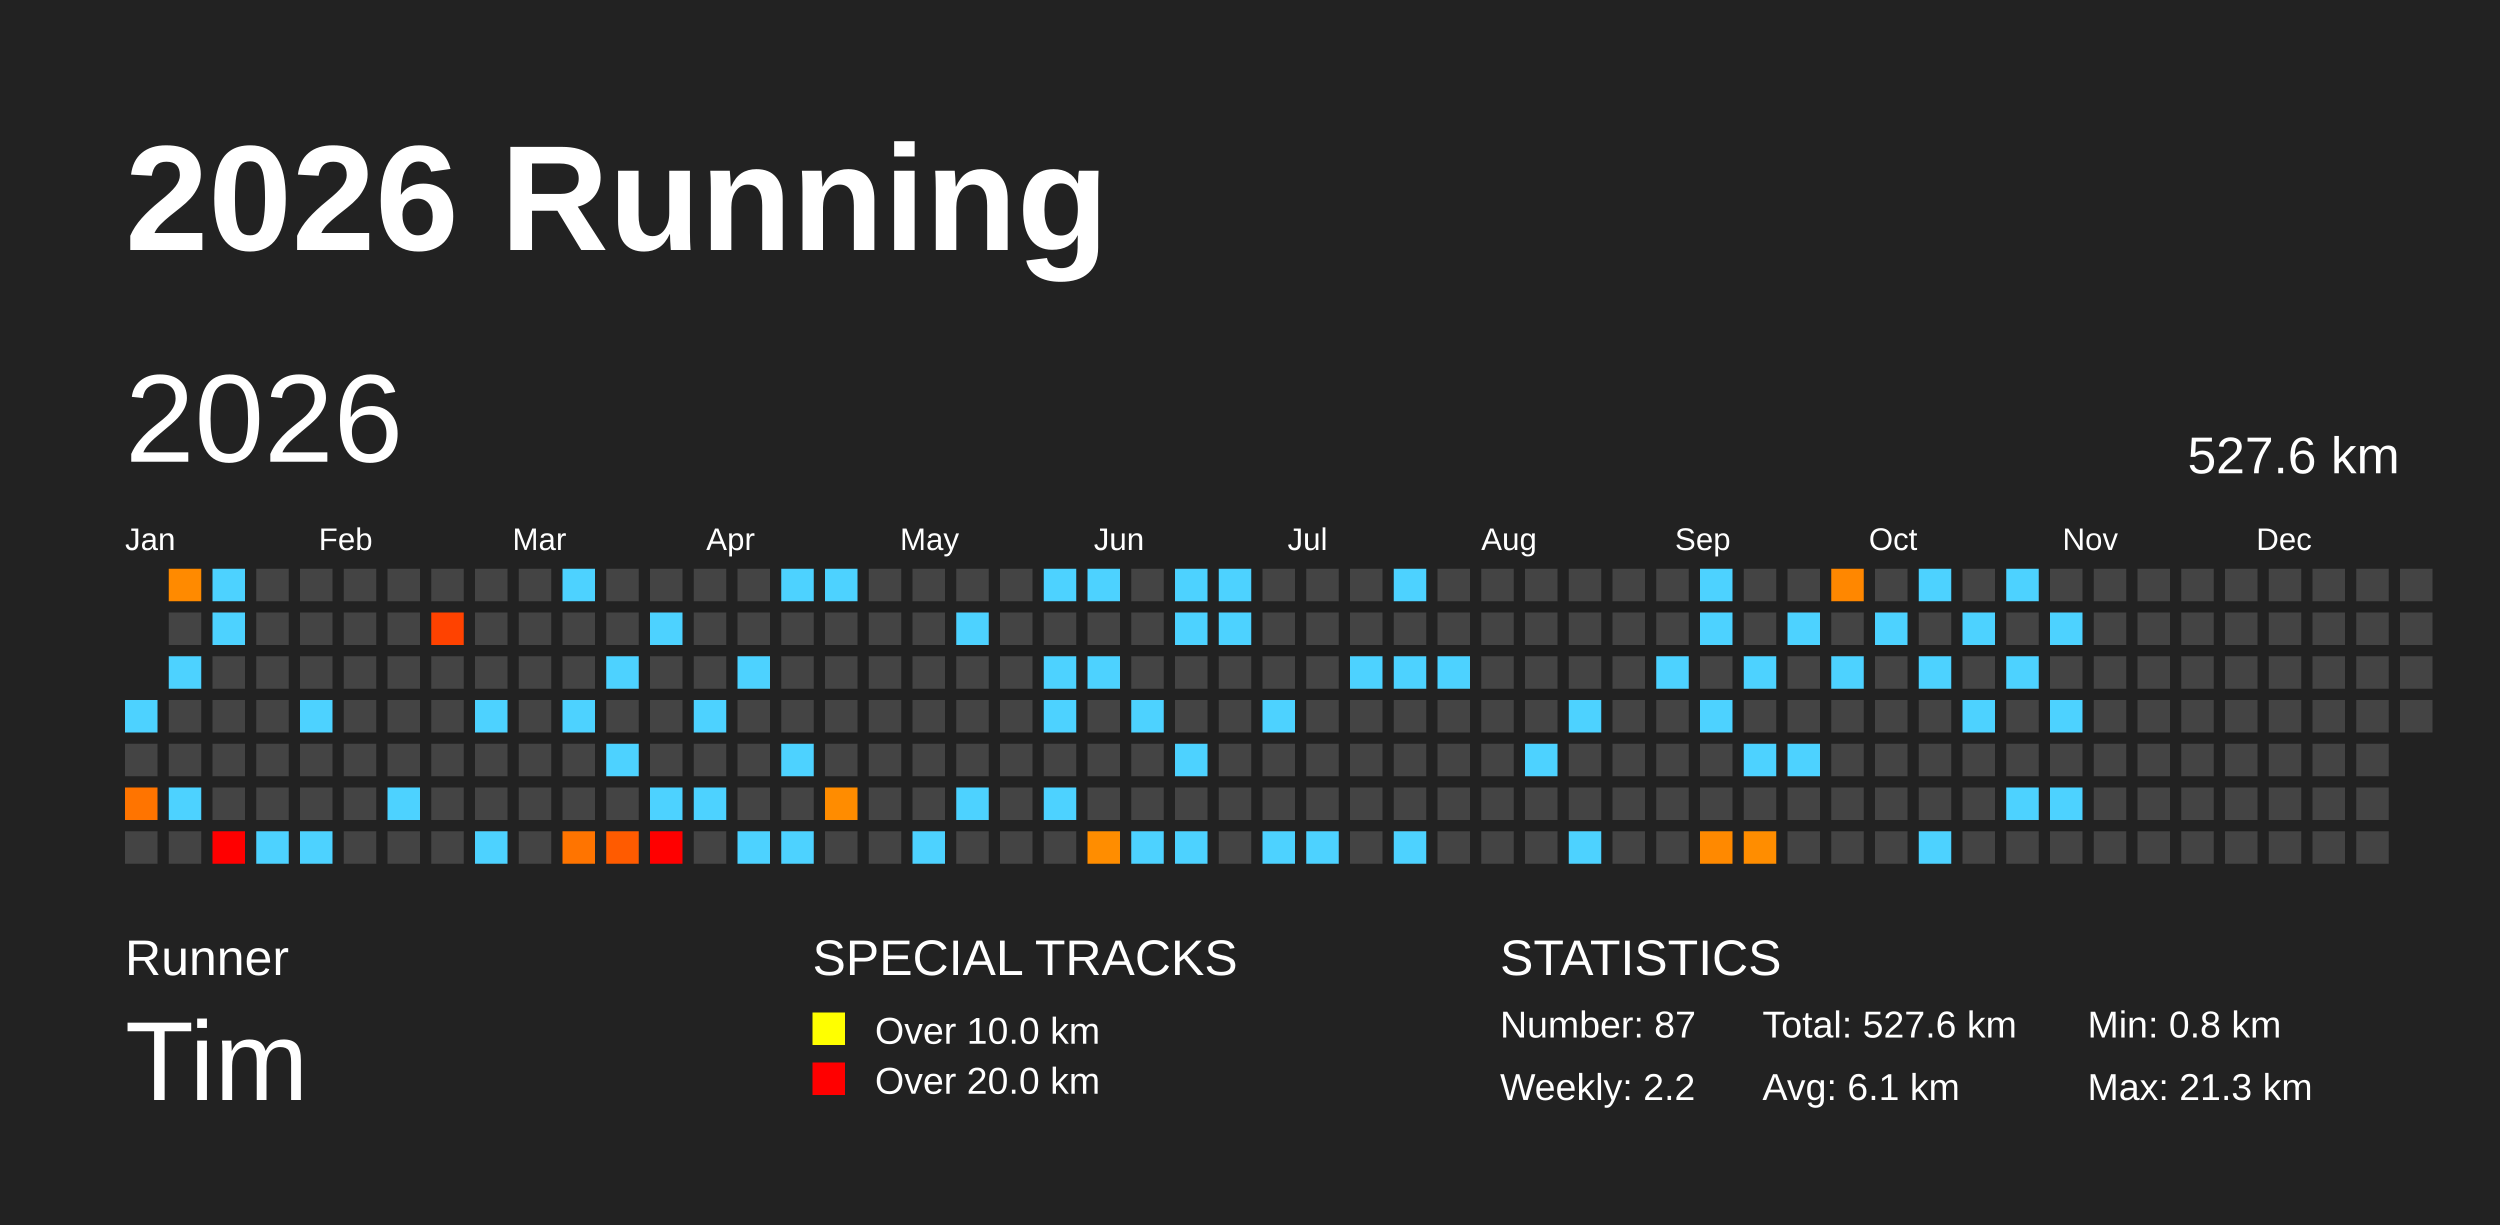
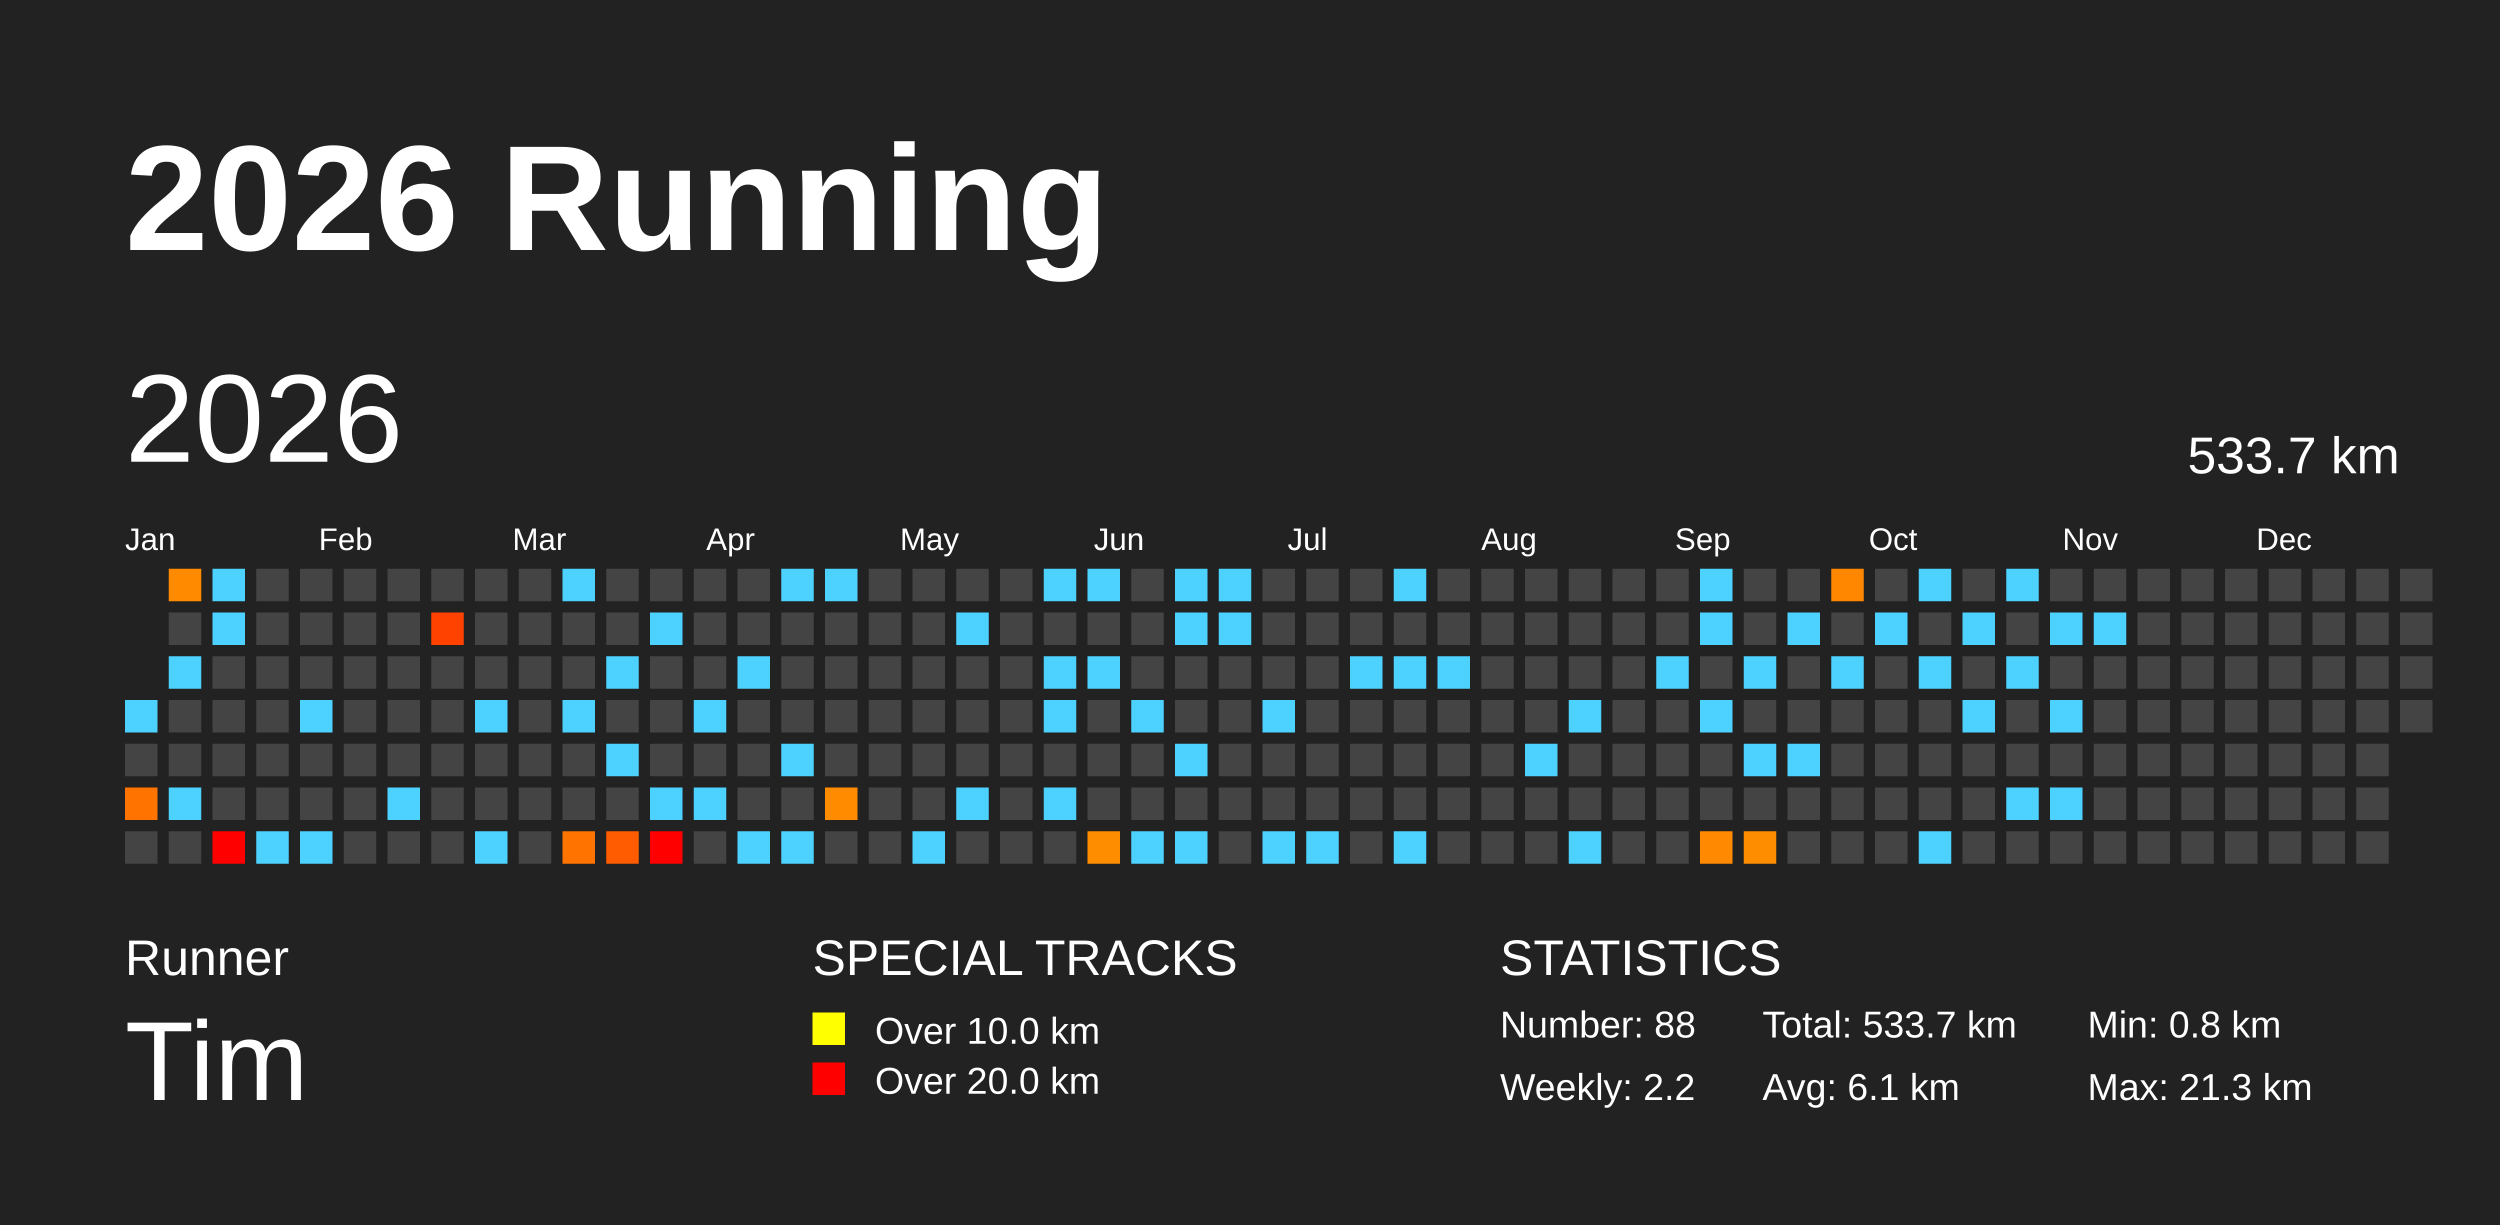
<svg xmlns="http://www.w3.org/2000/svg" baseProfile="full" height="98mm" version="1.1" viewBox="0,0,200,98" width="200mm">
  <defs />
  <rect fill="#222222" height="98" width="200" x="0" y="0" />
  <text fill="#FFFFFF" style="font-size:12px; font-family:Arial; font-weight:bold;" x="10" y="20">2026 Running</text>
  <text fill="#FFFFFF" style="font-size:4px; font-family:Arial" x="10" y="78">Runner</text>
  <text fill="#FFFFFF" style="font-size:9px; font-family:Arial" x="10" y="88">Tim</text>
  <text fill="#FFFFFF" style="font-size:4px; font-family:Arial" x="65" y="78">SPECIAL TRACKS</text>
  <rect fill="yellow" height="2.6" width="2.6" x="65" y="81" />
  <text fill="#FFFFFF" style="font-size:3px; font-family:Arial" x="70" y="83.5">Over 10.0 km</text>
  <rect fill="red" height="2.6" width="2.6" x="65" y="85" />
  <text fill="#FFFFFF" style="font-size:3px; font-family:Arial" x="70" y="87.5">Over 20.0 km</text>
  <text fill="#FFFFFF" style="font-size:4px; font-family:Arial" x="120" y="78">STATISTICS</text>
-   <text fill="#FFFFFF" style="font-size:3px; font-family:Arial" x="120" y="83">Number: 87</text>
+   <text fill="#FFFFFF" style="font-size:3px; font-family:Arial" x="120" y="83">Number: 88</text>
  <text fill="#FFFFFF" style="font-size:3px; font-family:Arial" x="120" y="88">Weekly: 2.2</text>
-   <text fill="#FFFFFF" style="font-size:3px; font-family:Arial" x="141" y="83">Total: 527.6 km</text>
+   <text fill="#FFFFFF" style="font-size:3px; font-family:Arial" x="141" y="83">Total: 533.7 km</text>
  <text fill="#FFFFFF" style="font-size:3px; font-family:Arial" x="141" y="88">Avg: 6.1 km</text>
  <text fill="#FFFFFF" style="font-size:3px; font-family:Arial" x="167" y="83">Min: 0.8 km</text>
  <text fill="#FFFFFF" style="font-size:3px; font-family:Arial" x="167" y="88">Max: 21.3 km</text>
  <text dominant-baseline="hanging" fill="#FFFFFF" style="font-size:10.0px; font-family:Arial;" x="10" y="30">2026</text>
-   <text dominant-baseline="hanging" fill="#FFFFFF" style="font-size:4.125px; font-family:Arial;" x="175" y="35">527.6 km</text>
+   <text dominant-baseline="hanging" fill="#FFFFFF" style="font-size:4.125px; font-family:Arial;" x="175" y="35">533.7 km</text>
  <text fill="#FFFFFF" style="font-size:2.5px; font-family:Arial" x="10.0" y="44">Jan</text>
  <text fill="#FFFFFF" style="font-size:2.5px; font-family:Arial" x="25.5" y="44">Feb</text>
  <text fill="#FFFFFF" style="font-size:2.5px; font-family:Arial" x="41.0" y="44">Mar</text>
  <text fill="#FFFFFF" style="font-size:2.5px; font-family:Arial" x="56.5" y="44">Apr</text>
  <text fill="#FFFFFF" style="font-size:2.5px; font-family:Arial" x="72.0" y="44">May</text>
  <text fill="#FFFFFF" style="font-size:2.5px; font-family:Arial" x="87.5" y="44">Jun</text>
  <text fill="#FFFFFF" style="font-size:2.5px; font-family:Arial" x="103.0" y="44">Jul</text>
  <text fill="#FFFFFF" style="font-size:2.5px; font-family:Arial" x="118.5" y="44">Aug</text>
  <text fill="#FFFFFF" style="font-size:2.5px; font-family:Arial" x="134.0" y="44">Sep</text>
  <text fill="#FFFFFF" style="font-size:2.5px; font-family:Arial" x="149.5" y="44">Oct</text>
  <text fill="#FFFFFF" style="font-size:2.5px; font-family:Arial" x="165.0" y="44">Nov</text>
  <text fill="#FFFFFF" style="font-size:2.5px; font-family:Arial" x="180.5" y="44">Dec</text>
  <rect fill="#4dd2ff" height="2.6" width="2.6" x="10.0" y="56.0" />
  <rect fill="#444444" height="2.6" width="2.6" x="10.0" y="59.5" />
  <rect fill="#ff7400" height="2.6" width="2.6" x="10.0" y="63.0" />
  <rect fill="#444444" height="2.6" width="2.6" x="10.0" y="66.5" />
  <rect fill="#ff8a00" height="2.6" width="2.6" x="13.5" y="45.5" />
  <rect fill="#444444" height="2.6" width="2.6" x="13.5" y="49.0" />
  <rect fill="#4dd2ff" height="2.6" width="2.6" x="13.5" y="52.5" />
  <rect fill="#444444" height="2.6" width="2.6" x="13.5" y="56.0" />
  <rect fill="#444444" height="2.6" width="2.6" x="13.5" y="59.5" />
  <rect fill="#4dd2ff" height="2.6" width="2.6" x="13.5" y="63.0" />
  <rect fill="#444444" height="2.6" width="2.6" x="13.5" y="66.5" />
  <rect fill="#4dd2ff" height="2.6" width="2.6" x="17.0" y="45.5" />
  <rect fill="#4dd2ff" height="2.6" width="2.6" x="17.0" y="49.0" />
  <rect fill="#444444" height="2.6" width="2.6" x="17.0" y="52.5" />
  <rect fill="#444444" height="2.6" width="2.6" x="17.0" y="56.0" />
  <rect fill="#444444" height="2.6" width="2.6" x="17.0" y="59.5" />
  <rect fill="#444444" height="2.6" width="2.6" x="17.0" y="63.0" />
  <rect fill="red" height="2.6" width="2.6" x="17.0" y="66.5" />
  <rect fill="#444444" height="2.6" width="2.6" x="20.5" y="45.5" />
  <rect fill="#444444" height="2.6" width="2.6" x="20.5" y="49.0" />
  <rect fill="#444444" height="2.6" width="2.6" x="20.5" y="52.5" />
  <rect fill="#444444" height="2.6" width="2.6" x="20.5" y="56.0" />
  <rect fill="#444444" height="2.6" width="2.6" x="20.5" y="59.5" />
  <rect fill="#444444" height="2.6" width="2.6" x="20.5" y="63.0" />
  <rect fill="#4dd2ff" height="2.6" width="2.6" x="20.5" y="66.5" />
  <rect fill="#444444" height="2.6" width="2.6" x="24.0" y="45.5" />
  <rect fill="#444444" height="2.6" width="2.6" x="24.0" y="49.0" />
  <rect fill="#444444" height="2.6" width="2.6" x="24.0" y="52.5" />
  <rect fill="#4dd2ff" height="2.6" width="2.6" x="24.0" y="56.0" />
  <rect fill="#444444" height="2.6" width="2.6" x="24.0" y="59.5" />
  <rect fill="#444444" height="2.6" width="2.6" x="24.0" y="63.0" />
  <rect fill="#4dd2ff" height="2.6" width="2.6" x="24.0" y="66.5" />
  <rect fill="#444444" height="2.6" width="2.6" x="27.5" y="45.5" />
  <rect fill="#444444" height="2.6" width="2.6" x="27.5" y="49.0" />
  <rect fill="#444444" height="2.6" width="2.6" x="27.5" y="52.5" />
  <rect fill="#444444" height="2.6" width="2.6" x="27.5" y="56.0" />
  <rect fill="#444444" height="2.6" width="2.6" x="27.5" y="59.5" />
  <rect fill="#444444" height="2.6" width="2.6" x="27.5" y="63.0" />
  <rect fill="#444444" height="2.6" width="2.6" x="27.5" y="66.5" />
  <rect fill="#444444" height="2.6" width="2.6" x="31.0" y="45.5" />
  <rect fill="#444444" height="2.6" width="2.6" x="31.0" y="49.0" />
  <rect fill="#444444" height="2.6" width="2.6" x="31.0" y="52.5" />
  <rect fill="#444444" height="2.6" width="2.6" x="31.0" y="56.0" />
  <rect fill="#444444" height="2.6" width="2.6" x="31.0" y="59.5" />
  <rect fill="#4dd2ff" height="2.6" width="2.6" x="31.0" y="63.0" />
  <rect fill="#444444" height="2.6" width="2.6" x="31.0" y="66.5" />
  <rect fill="#444444" height="2.6" width="2.6" x="34.5" y="45.5" />
  <rect fill="#ff4200" height="2.6" width="2.6" x="34.5" y="49.0" />
  <rect fill="#444444" height="2.6" width="2.6" x="34.5" y="52.5" />
  <rect fill="#444444" height="2.6" width="2.6" x="34.5" y="56.0" />
  <rect fill="#444444" height="2.6" width="2.6" x="34.5" y="59.5" />
  <rect fill="#444444" height="2.6" width="2.6" x="34.5" y="63.0" />
  <rect fill="#444444" height="2.6" width="2.6" x="34.5" y="66.5" />
  <rect fill="#444444" height="2.6" width="2.6" x="38.0" y="45.5" />
  <rect fill="#444444" height="2.6" width="2.6" x="38.0" y="49.0" />
  <rect fill="#444444" height="2.6" width="2.6" x="38.0" y="52.5" />
  <rect fill="#4dd2ff" height="2.6" width="2.6" x="38.0" y="56.0" />
  <rect fill="#444444" height="2.6" width="2.6" x="38.0" y="59.5" />
  <rect fill="#444444" height="2.6" width="2.6" x="38.0" y="63.0" />
  <rect fill="#4dd2ff" height="2.6" width="2.6" x="38.0" y="66.5" />
  <rect fill="#444444" height="2.6" width="2.6" x="41.5" y="45.5" />
  <rect fill="#444444" height="2.6" width="2.6" x="41.5" y="49.0" />
  <rect fill="#444444" height="2.6" width="2.6" x="41.5" y="52.5" />
  <rect fill="#444444" height="2.6" width="2.6" x="41.5" y="56.0" />
  <rect fill="#444444" height="2.6" width="2.6" x="41.5" y="59.5" />
  <rect fill="#444444" height="2.6" width="2.6" x="41.5" y="63.0" />
  <rect fill="#444444" height="2.6" width="2.6" x="41.5" y="66.5" />
  <rect fill="#4dd2ff" height="2.6" width="2.6" x="45.0" y="45.5" />
  <rect fill="#444444" height="2.6" width="2.6" x="45.0" y="49.0" />
  <rect fill="#444444" height="2.6" width="2.6" x="45.0" y="52.5" />
  <rect fill="#4dd2ff" height="2.6" width="2.6" x="45.0" y="56.0" />
  <rect fill="#444444" height="2.6" width="2.6" x="45.0" y="59.5" />
  <rect fill="#444444" height="2.6" width="2.6" x="45.0" y="63.0" />
  <rect fill="#ff7400" height="2.6" width="2.6" x="45.0" y="66.5" />
  <rect fill="#444444" height="2.6" width="2.6" x="48.5" y="45.5" />
  <rect fill="#444444" height="2.6" width="2.6" x="48.5" y="49.0" />
  <rect fill="#4dd2ff" height="2.6" width="2.6" x="48.5" y="52.5" />
  <rect fill="#444444" height="2.6" width="2.6" x="48.5" y="56.0" />
  <rect fill="#4dd2ff" height="2.6" width="2.6" x="48.5" y="59.5" />
  <rect fill="#444444" height="2.6" width="2.6" x="48.5" y="63.0" />
  <rect fill="#ff5b00" height="2.6" width="2.6" x="48.5" y="66.5" />
  <rect fill="#444444" height="2.6" width="2.6" x="52.0" y="45.5" />
  <rect fill="#4dd2ff" height="2.6" width="2.6" x="52.0" y="49.0" />
  <rect fill="#444444" height="2.6" width="2.6" x="52.0" y="52.5" />
  <rect fill="#444444" height="2.6" width="2.6" x="52.0" y="56.0" />
  <rect fill="#444444" height="2.6" width="2.6" x="52.0" y="59.5" />
  <rect fill="#4dd2ff" height="2.6" width="2.6" x="52.0" y="63.0" />
  <rect fill="red" height="2.6" width="2.6" x="52.0" y="66.5" />
  <rect fill="#444444" height="2.6" width="2.6" x="55.5" y="45.5" />
  <rect fill="#444444" height="2.6" width="2.6" x="55.5" y="49.0" />
  <rect fill="#444444" height="2.6" width="2.6" x="55.5" y="52.5" />
  <rect fill="#4dd2ff" height="2.6" width="2.6" x="55.5" y="56.0" />
  <rect fill="#444444" height="2.6" width="2.6" x="55.5" y="59.5" />
  <rect fill="#4dd2ff" height="2.6" width="2.6" x="55.5" y="63.0" />
  <rect fill="#444444" height="2.6" width="2.6" x="55.5" y="66.5" />
  <rect fill="#444444" height="2.6" width="2.6" x="59.0" y="45.5" />
  <rect fill="#444444" height="2.6" width="2.6" x="59.0" y="49.0" />
  <rect fill="#4dd2ff" height="2.6" width="2.6" x="59.0" y="52.5" />
  <rect fill="#444444" height="2.6" width="2.6" x="59.0" y="56.0" />
  <rect fill="#444444" height="2.6" width="2.6" x="59.0" y="59.5" />
  <rect fill="#444444" height="2.6" width="2.6" x="59.0" y="63.0" />
  <rect fill="#4dd2ff" height="2.6" width="2.6" x="59.0" y="66.5" />
  <rect fill="#4dd2ff" height="2.6" width="2.6" x="62.5" y="45.5" />
  <rect fill="#444444" height="2.6" width="2.6" x="62.5" y="49.0" />
  <rect fill="#444444" height="2.6" width="2.6" x="62.5" y="52.5" />
  <rect fill="#444444" height="2.6" width="2.6" x="62.5" y="56.0" />
  <rect fill="#4dd2ff" height="2.6" width="2.6" x="62.5" y="59.5" />
  <rect fill="#444444" height="2.6" width="2.6" x="62.5" y="63.0" />
  <rect fill="#4dd2ff" height="2.6" width="2.6" x="62.5" y="66.5" />
  <rect fill="#4dd2ff" height="2.6" width="2.6" x="66.0" y="45.5" />
  <rect fill="#444444" height="2.6" width="2.6" x="66.0" y="49.0" />
  <rect fill="#444444" height="2.6" width="2.6" x="66.0" y="52.5" />
  <rect fill="#444444" height="2.6" width="2.6" x="66.0" y="56.0" />
  <rect fill="#444444" height="2.6" width="2.6" x="66.0" y="59.5" />
  <rect fill="#ff8c00" height="2.6" width="2.6" x="66.0" y="63.0" />
  <rect fill="#444444" height="2.6" width="2.6" x="66.0" y="66.5" />
  <rect fill="#444444" height="2.6" width="2.6" x="69.5" y="45.5" />
  <rect fill="#444444" height="2.6" width="2.6" x="69.5" y="49.0" />
  <rect fill="#444444" height="2.6" width="2.6" x="69.5" y="52.5" />
  <rect fill="#444444" height="2.6" width="2.6" x="69.5" y="56.0" />
  <rect fill="#444444" height="2.6" width="2.6" x="69.5" y="59.5" />
  <rect fill="#444444" height="2.6" width="2.6" x="69.5" y="63.0" />
  <rect fill="#444444" height="2.6" width="2.6" x="69.5" y="66.5" />
  <rect fill="#444444" height="2.6" width="2.6" x="73.0" y="45.5" />
  <rect fill="#444444" height="2.6" width="2.6" x="73.0" y="49.0" />
  <rect fill="#444444" height="2.6" width="2.6" x="73.0" y="52.5" />
  <rect fill="#444444" height="2.6" width="2.6" x="73.0" y="56.0" />
  <rect fill="#444444" height="2.6" width="2.6" x="73.0" y="59.5" />
  <rect fill="#444444" height="2.6" width="2.6" x="73.0" y="63.0" />
  <rect fill="#4dd2ff" height="2.6" width="2.6" x="73.0" y="66.5" />
  <rect fill="#444444" height="2.6" width="2.6" x="76.5" y="45.5" />
  <rect fill="#4dd2ff" height="2.6" width="2.6" x="76.5" y="49.0" />
  <rect fill="#444444" height="2.6" width="2.6" x="76.5" y="52.5" />
  <rect fill="#444444" height="2.6" width="2.6" x="76.5" y="56.0" />
  <rect fill="#444444" height="2.6" width="2.6" x="76.5" y="59.5" />
  <rect fill="#4dd2ff" height="2.6" width="2.6" x="76.5" y="63.0" />
  <rect fill="#444444" height="2.6" width="2.6" x="76.5" y="66.5" />
  <rect fill="#444444" height="2.6" width="2.6" x="80.0" y="45.5" />
  <rect fill="#444444" height="2.6" width="2.6" x="80.0" y="49.0" />
  <rect fill="#444444" height="2.6" width="2.6" x="80.0" y="52.5" />
  <rect fill="#444444" height="2.6" width="2.6" x="80.0" y="56.0" />
  <rect fill="#444444" height="2.6" width="2.6" x="80.0" y="59.5" />
  <rect fill="#444444" height="2.6" width="2.6" x="80.0" y="63.0" />
  <rect fill="#444444" height="2.6" width="2.6" x="80.0" y="66.5" />
  <rect fill="#4dd2ff" height="2.6" width="2.6" x="83.5" y="45.5" />
  <rect fill="#444444" height="2.6" width="2.6" x="83.5" y="49.0" />
  <rect fill="#4dd2ff" height="2.6" width="2.6" x="83.5" y="52.5" />
  <rect fill="#4dd2ff" height="2.6" width="2.6" x="83.5" y="56.0" />
  <rect fill="#444444" height="2.6" width="2.6" x="83.5" y="59.5" />
  <rect fill="#4dd2ff" height="2.6" width="2.6" x="83.5" y="63.0" />
  <rect fill="#444444" height="2.6" width="2.6" x="83.5" y="66.5" />
  <rect fill="#4dd2ff" height="2.6" width="2.6" x="87.0" y="45.5" />
  <rect fill="#444444" height="2.6" width="2.6" x="87.0" y="49.0" />
  <rect fill="#4dd2ff" height="2.6" width="2.6" x="87.0" y="52.5" />
  <rect fill="#444444" height="2.6" width="2.6" x="87.0" y="56.0" />
  <rect fill="#444444" height="2.6" width="2.6" x="87.0" y="59.5" />
  <rect fill="#444444" height="2.6" width="2.6" x="87.0" y="63.0" />
  <rect fill="#ff8d00" height="2.6" width="2.6" x="87.0" y="66.5" />
  <rect fill="#444444" height="2.6" width="2.6" x="90.5" y="45.5" />
  <rect fill="#444444" height="2.6" width="2.6" x="90.5" y="49.0" />
  <rect fill="#444444" height="2.6" width="2.6" x="90.5" y="52.5" />
  <rect fill="#4dd2ff" height="2.6" width="2.6" x="90.5" y="56.0" />
  <rect fill="#444444" height="2.6" width="2.6" x="90.5" y="59.5" />
  <rect fill="#444444" height="2.6" width="2.6" x="90.5" y="63.0" />
  <rect fill="#4dd2ff" height="2.6" width="2.6" x="90.5" y="66.5" />
  <rect fill="#4dd2ff" height="2.6" width="2.6" x="94.0" y="45.5" />
  <rect fill="#4dd2ff" height="2.6" width="2.6" x="94.0" y="49.0" />
  <rect fill="#444444" height="2.6" width="2.6" x="94.0" y="52.5" />
  <rect fill="#444444" height="2.6" width="2.6" x="94.0" y="56.0" />
  <rect fill="#4dd2ff" height="2.6" width="2.6" x="94.0" y="59.5" />
  <rect fill="#444444" height="2.6" width="2.6" x="94.0" y="63.0" />
  <rect fill="#4dd2ff" height="2.6" width="2.6" x="94.0" y="66.5" />
  <rect fill="#4dd2ff" height="2.6" width="2.6" x="97.5" y="45.5" />
  <rect fill="#4dd2ff" height="2.6" width="2.6" x="97.5" y="49.0" />
  <rect fill="#444444" height="2.6" width="2.6" x="97.5" y="52.5" />
  <rect fill="#444444" height="2.6" width="2.6" x="97.5" y="56.0" />
  <rect fill="#444444" height="2.6" width="2.6" x="97.5" y="59.5" />
  <rect fill="#444444" height="2.6" width="2.6" x="97.5" y="63.0" />
  <rect fill="#444444" height="2.6" width="2.6" x="97.5" y="66.5" />
  <rect fill="#444444" height="2.6" width="2.6" x="101.0" y="45.5" />
  <rect fill="#444444" height="2.6" width="2.6" x="101.0" y="49.0" />
  <rect fill="#444444" height="2.6" width="2.6" x="101.0" y="52.5" />
  <rect fill="#4dd2ff" height="2.6" width="2.6" x="101.0" y="56.0" />
  <rect fill="#444444" height="2.6" width="2.6" x="101.0" y="59.5" />
  <rect fill="#444444" height="2.6" width="2.6" x="101.0" y="63.0" />
  <rect fill="#4dd2ff" height="2.6" width="2.6" x="101.0" y="66.5" />
  <rect fill="#444444" height="2.6" width="2.6" x="104.5" y="45.5" />
  <rect fill="#444444" height="2.6" width="2.6" x="104.5" y="49.0" />
  <rect fill="#444444" height="2.6" width="2.6" x="104.5" y="52.5" />
  <rect fill="#444444" height="2.6" width="2.6" x="104.5" y="56.0" />
  <rect fill="#444444" height="2.6" width="2.6" x="104.5" y="59.5" />
  <rect fill="#444444" height="2.6" width="2.6" x="104.5" y="63.0" />
  <rect fill="#4dd2ff" height="2.6" width="2.6" x="104.5" y="66.5" />
  <rect fill="#444444" height="2.6" width="2.6" x="108.0" y="45.5" />
  <rect fill="#444444" height="2.6" width="2.6" x="108.0" y="49.0" />
  <rect fill="#4dd2ff" height="2.6" width="2.6" x="108.0" y="52.5" />
  <rect fill="#444444" height="2.6" width="2.6" x="108.0" y="56.0" />
  <rect fill="#444444" height="2.6" width="2.6" x="108.0" y="59.5" />
  <rect fill="#444444" height="2.6" width="2.6" x="108.0" y="63.0" />
  <rect fill="#444444" height="2.6" width="2.6" x="108.0" y="66.5" />
  <rect fill="#4dd2ff" height="2.6" width="2.6" x="111.5" y="45.5" />
  <rect fill="#444444" height="2.6" width="2.6" x="111.5" y="49.0" />
  <rect fill="#4dd2ff" height="2.6" width="2.6" x="111.5" y="52.5" />
  <rect fill="#444444" height="2.6" width="2.6" x="111.5" y="56.0" />
  <rect fill="#444444" height="2.6" width="2.6" x="111.5" y="59.5" />
  <rect fill="#444444" height="2.6" width="2.6" x="111.5" y="63.0" />
  <rect fill="#4dd2ff" height="2.6" width="2.6" x="111.5" y="66.5" />
  <rect fill="#444444" height="2.6" width="2.6" x="115.0" y="45.5" />
  <rect fill="#444444" height="2.6" width="2.6" x="115.0" y="49.0" />
  <rect fill="#4dd2ff" height="2.6" width="2.6" x="115.0" y="52.5" />
  <rect fill="#444444" height="2.6" width="2.6" x="115.0" y="56.0" />
  <rect fill="#444444" height="2.6" width="2.6" x="115.0" y="59.5" />
  <rect fill="#444444" height="2.6" width="2.6" x="115.0" y="63.0" />
  <rect fill="#444444" height="2.6" width="2.6" x="115.0" y="66.5" />
  <rect fill="#444444" height="2.6" width="2.6" x="118.5" y="45.5" />
  <rect fill="#444444" height="2.6" width="2.6" x="118.5" y="49.0" />
  <rect fill="#444444" height="2.6" width="2.6" x="118.5" y="52.5" />
  <rect fill="#444444" height="2.6" width="2.6" x="118.5" y="56.0" />
  <rect fill="#444444" height="2.6" width="2.6" x="118.5" y="59.5" />
  <rect fill="#444444" height="2.6" width="2.6" x="118.5" y="63.0" />
  <rect fill="#444444" height="2.6" width="2.6" x="118.5" y="66.5" />
  <rect fill="#444444" height="2.6" width="2.6" x="122.0" y="45.5" />
  <rect fill="#444444" height="2.6" width="2.6" x="122.0" y="49.0" />
  <rect fill="#444444" height="2.6" width="2.6" x="122.0" y="52.5" />
  <rect fill="#444444" height="2.6" width="2.6" x="122.0" y="56.0" />
  <rect fill="#4dd2ff" height="2.6" width="2.6" x="122.0" y="59.5" />
  <rect fill="#444444" height="2.6" width="2.6" x="122.0" y="63.0" />
  <rect fill="#444444" height="2.6" width="2.6" x="122.0" y="66.5" />
  <rect fill="#444444" height="2.6" width="2.6" x="125.5" y="45.5" />
  <rect fill="#444444" height="2.6" width="2.6" x="125.5" y="49.0" />
  <rect fill="#444444" height="2.6" width="2.6" x="125.5" y="52.5" />
  <rect fill="#4dd2ff" height="2.6" width="2.6" x="125.5" y="56.0" />
  <rect fill="#444444" height="2.6" width="2.6" x="125.5" y="59.5" />
  <rect fill="#444444" height="2.6" width="2.6" x="125.5" y="63.0" />
  <rect fill="#4dd2ff" height="2.6" width="2.6" x="125.5" y="66.5" />
  <rect fill="#444444" height="2.6" width="2.6" x="129.0" y="45.5" />
  <rect fill="#444444" height="2.6" width="2.6" x="129.0" y="49.0" />
  <rect fill="#444444" height="2.6" width="2.6" x="129.0" y="52.5" />
  <rect fill="#444444" height="2.6" width="2.6" x="129.0" y="56.0" />
  <rect fill="#444444" height="2.6" width="2.6" x="129.0" y="59.5" />
  <rect fill="#444444" height="2.6" width="2.6" x="129.0" y="63.0" />
  <rect fill="#444444" height="2.6" width="2.6" x="129.0" y="66.5" />
  <rect fill="#444444" height="2.6" width="2.6" x="132.5" y="45.5" />
  <rect fill="#444444" height="2.6" width="2.6" x="132.5" y="49.0" />
  <rect fill="#4dd2ff" height="2.6" width="2.6" x="132.5" y="52.5" />
  <rect fill="#444444" height="2.6" width="2.6" x="132.5" y="56.0" />
  <rect fill="#444444" height="2.6" width="2.6" x="132.5" y="59.5" />
  <rect fill="#444444" height="2.6" width="2.6" x="132.5" y="63.0" />
  <rect fill="#444444" height="2.6" width="2.6" x="132.5" y="66.5" />
  <rect fill="#4dd2ff" height="2.6" width="2.6" x="136.0" y="45.5" />
  <rect fill="#4dd2ff" height="2.6" width="2.6" x="136.0" y="49.0" />
  <rect fill="#444444" height="2.6" width="2.6" x="136.0" y="52.5" />
  <rect fill="#4dd2ff" height="2.6" width="2.6" x="136.0" y="56.0" />
  <rect fill="#444444" height="2.6" width="2.6" x="136.0" y="59.5" />
  <rect fill="#444444" height="2.6" width="2.6" x="136.0" y="63.0" />
  <rect fill="#ff8900" height="2.6" width="2.6" x="136.0" y="66.5" />
  <rect fill="#444444" height="2.6" width="2.6" x="139.5" y="45.5" />
  <rect fill="#444444" height="2.6" width="2.6" x="139.5" y="49.0" />
  <rect fill="#4dd2ff" height="2.6" width="2.6" x="139.5" y="52.5" />
  <rect fill="#444444" height="2.6" width="2.6" x="139.5" y="56.0" />
  <rect fill="#4dd2ff" height="2.6" width="2.6" x="139.5" y="59.5" />
  <rect fill="#444444" height="2.6" width="2.6" x="139.5" y="63.0" />
  <rect fill="#ff8d00" height="2.6" width="2.6" x="139.5" y="66.5" />
  <rect fill="#444444" height="2.6" width="2.6" x="143.0" y="45.5" />
  <rect fill="#4dd2ff" height="2.6" width="2.6" x="143.0" y="49.0" />
  <rect fill="#444444" height="2.6" width="2.6" x="143.0" y="52.5" />
  <rect fill="#444444" height="2.6" width="2.6" x="143.0" y="56.0" />
  <rect fill="#4dd2ff" height="2.6" width="2.6" x="143.0" y="59.5" />
  <rect fill="#444444" height="2.6" width="2.6" x="143.0" y="63.0" />
  <rect fill="#444444" height="2.6" width="2.6" x="143.0" y="66.5" />
  <rect fill="#ff8700" height="2.6" width="2.6" x="146.5" y="45.5" />
  <rect fill="#444444" height="2.6" width="2.6" x="146.5" y="49.0" />
  <rect fill="#4dd2ff" height="2.6" width="2.6" x="146.5" y="52.5" />
  <rect fill="#444444" height="2.6" width="2.6" x="146.5" y="56.0" />
  <rect fill="#444444" height="2.6" width="2.6" x="146.5" y="59.5" />
  <rect fill="#444444" height="2.6" width="2.6" x="146.5" y="63.0" />
  <rect fill="#444444" height="2.6" width="2.6" x="146.5" y="66.5" />
  <rect fill="#444444" height="2.6" width="2.6" x="150.0" y="45.5" />
  <rect fill="#4dd2ff" height="2.6" width="2.6" x="150.0" y="49.0" />
  <rect fill="#444444" height="2.6" width="2.6" x="150.0" y="52.5" />
  <rect fill="#444444" height="2.6" width="2.6" x="150.0" y="56.0" />
  <rect fill="#444444" height="2.6" width="2.6" x="150.0" y="59.5" />
  <rect fill="#444444" height="2.6" width="2.6" x="150.0" y="63.0" />
  <rect fill="#444444" height="2.6" width="2.6" x="150.0" y="66.5" />
  <rect fill="#4dd2ff" height="2.6" width="2.6" x="153.5" y="45.5" />
  <rect fill="#444444" height="2.6" width="2.6" x="153.5" y="49.0" />
  <rect fill="#4dd2ff" height="2.6" width="2.6" x="153.5" y="52.5" />
  <rect fill="#444444" height="2.6" width="2.6" x="153.5" y="56.0" />
  <rect fill="#444444" height="2.6" width="2.6" x="153.5" y="59.5" />
  <rect fill="#444444" height="2.6" width="2.6" x="153.5" y="63.0" />
  <rect fill="#4dd2ff" height="2.6" width="2.6" x="153.5" y="66.5" />
  <rect fill="#444444" height="2.6" width="2.6" x="157.0" y="45.5" />
  <rect fill="#4dd2ff" height="2.6" width="2.6" x="157.0" y="49.0" />
  <rect fill="#444444" height="2.6" width="2.6" x="157.0" y="52.5" />
  <rect fill="#4dd2ff" height="2.6" width="2.6" x="157.0" y="56.0" />
  <rect fill="#444444" height="2.6" width="2.6" x="157.0" y="59.5" />
  <rect fill="#444444" height="2.6" width="2.6" x="157.0" y="63.0" />
  <rect fill="#444444" height="2.6" width="2.6" x="157.0" y="66.5" />
  <rect fill="#4dd2ff" height="2.6" width="2.6" x="160.5" y="45.5" />
  <rect fill="#444444" height="2.6" width="2.6" x="160.5" y="49.0" />
  <rect fill="#4dd2ff" height="2.6" width="2.6" x="160.5" y="52.5" />
  <rect fill="#444444" height="2.6" width="2.6" x="160.5" y="56.0" />
  <rect fill="#444444" height="2.6" width="2.6" x="160.5" y="59.5" />
  <rect fill="#4dd2ff" height="2.6" width="2.6" x="160.5" y="63.0" />
  <rect fill="#444444" height="2.6" width="2.6" x="160.5" y="66.5" />
  <rect fill="#444444" height="2.6" width="2.6" x="164.0" y="45.5" />
  <rect fill="#4dd2ff" height="2.6" width="2.6" x="164.0" y="49.0" />
  <rect fill="#444444" height="2.6" width="2.6" x="164.0" y="52.5" />
  <rect fill="#4dd2ff" height="2.6" width="2.6" x="164.0" y="56.0" />
  <rect fill="#444444" height="2.6" width="2.6" x="164.0" y="59.5" />
  <rect fill="#4dd2ff" height="2.6" width="2.6" x="164.0" y="63.0" />
  <rect fill="#444444" height="2.6" width="2.6" x="164.0" y="66.5" />
  <rect fill="#444444" height="2.6" width="2.6" x="167.5" y="45.5" />
-   <rect fill="#444444" height="2.6" width="2.6" x="167.5" y="49.0" />
+   <rect fill="#4dd2ff" height="2.6" width="2.6" x="167.5" y="49.0" />
  <rect fill="#444444" height="2.6" width="2.6" x="167.5" y="52.5" />
  <rect fill="#444444" height="2.6" width="2.6" x="167.5" y="56.0" />
  <rect fill="#444444" height="2.6" width="2.6" x="167.5" y="59.5" />
  <rect fill="#444444" height="2.6" width="2.6" x="167.5" y="63.0" />
  <rect fill="#444444" height="2.6" width="2.6" x="167.5" y="66.5" />
  <rect fill="#444444" height="2.6" width="2.6" x="171.0" y="45.5" />
  <rect fill="#444444" height="2.6" width="2.6" x="171.0" y="49.0" />
  <rect fill="#444444" height="2.6" width="2.6" x="171.0" y="52.5" />
  <rect fill="#444444" height="2.6" width="2.6" x="171.0" y="56.0" />
  <rect fill="#444444" height="2.6" width="2.6" x="171.0" y="59.5" />
  <rect fill="#444444" height="2.6" width="2.6" x="171.0" y="63.0" />
  <rect fill="#444444" height="2.6" width="2.6" x="171.0" y="66.5" />
  <rect fill="#444444" height="2.6" width="2.6" x="174.5" y="45.5" />
  <rect fill="#444444" height="2.6" width="2.6" x="174.5" y="49.0" />
  <rect fill="#444444" height="2.6" width="2.6" x="174.5" y="52.5" />
  <rect fill="#444444" height="2.6" width="2.6" x="174.5" y="56.0" />
  <rect fill="#444444" height="2.6" width="2.6" x="174.5" y="59.5" />
  <rect fill="#444444" height="2.6" width="2.6" x="174.5" y="63.0" />
  <rect fill="#444444" height="2.6" width="2.6" x="174.5" y="66.5" />
  <rect fill="#444444" height="2.6" width="2.6" x="178.0" y="45.5" />
  <rect fill="#444444" height="2.6" width="2.6" x="178.0" y="49.0" />
  <rect fill="#444444" height="2.6" width="2.6" x="178.0" y="52.5" />
  <rect fill="#444444" height="2.6" width="2.6" x="178.0" y="56.0" />
  <rect fill="#444444" height="2.6" width="2.6" x="178.0" y="59.5" />
  <rect fill="#444444" height="2.6" width="2.6" x="178.0" y="63.0" />
  <rect fill="#444444" height="2.6" width="2.6" x="178.0" y="66.5" />
  <rect fill="#444444" height="2.6" width="2.6" x="181.5" y="45.5" />
  <rect fill="#444444" height="2.6" width="2.6" x="181.5" y="49.0" />
  <rect fill="#444444" height="2.6" width="2.6" x="181.5" y="52.5" />
  <rect fill="#444444" height="2.6" width="2.6" x="181.5" y="56.0" />
  <rect fill="#444444" height="2.6" width="2.6" x="181.5" y="59.5" />
  <rect fill="#444444" height="2.6" width="2.6" x="181.5" y="63.0" />
  <rect fill="#444444" height="2.6" width="2.6" x="181.5" y="66.5" />
  <rect fill="#444444" height="2.6" width="2.6" x="185.0" y="45.5" />
  <rect fill="#444444" height="2.6" width="2.6" x="185.0" y="49.0" />
  <rect fill="#444444" height="2.6" width="2.6" x="185.0" y="52.5" />
  <rect fill="#444444" height="2.6" width="2.6" x="185.0" y="56.0" />
  <rect fill="#444444" height="2.6" width="2.6" x="185.0" y="59.5" />
  <rect fill="#444444" height="2.6" width="2.6" x="185.0" y="63.0" />
  <rect fill="#444444" height="2.6" width="2.6" x="185.0" y="66.5" />
  <rect fill="#444444" height="2.6" width="2.6" x="188.5" y="45.5" />
  <rect fill="#444444" height="2.6" width="2.6" x="188.5" y="49.0" />
  <rect fill="#444444" height="2.6" width="2.6" x="188.5" y="52.5" />
  <rect fill="#444444" height="2.6" width="2.6" x="188.5" y="56.0" />
  <rect fill="#444444" height="2.6" width="2.6" x="188.5" y="59.5" />
  <rect fill="#444444" height="2.6" width="2.6" x="188.5" y="63.0" />
  <rect fill="#444444" height="2.6" width="2.6" x="188.5" y="66.5" />
  <rect fill="#444444" height="2.6" width="2.6" x="192.0" y="45.5" />
  <rect fill="#444444" height="2.6" width="2.6" x="192.0" y="49.0" />
  <rect fill="#444444" height="2.6" width="2.6" x="192.0" y="52.5" />
  <rect fill="#444444" height="2.6" width="2.6" x="192.0" y="56.0" />
</svg>
